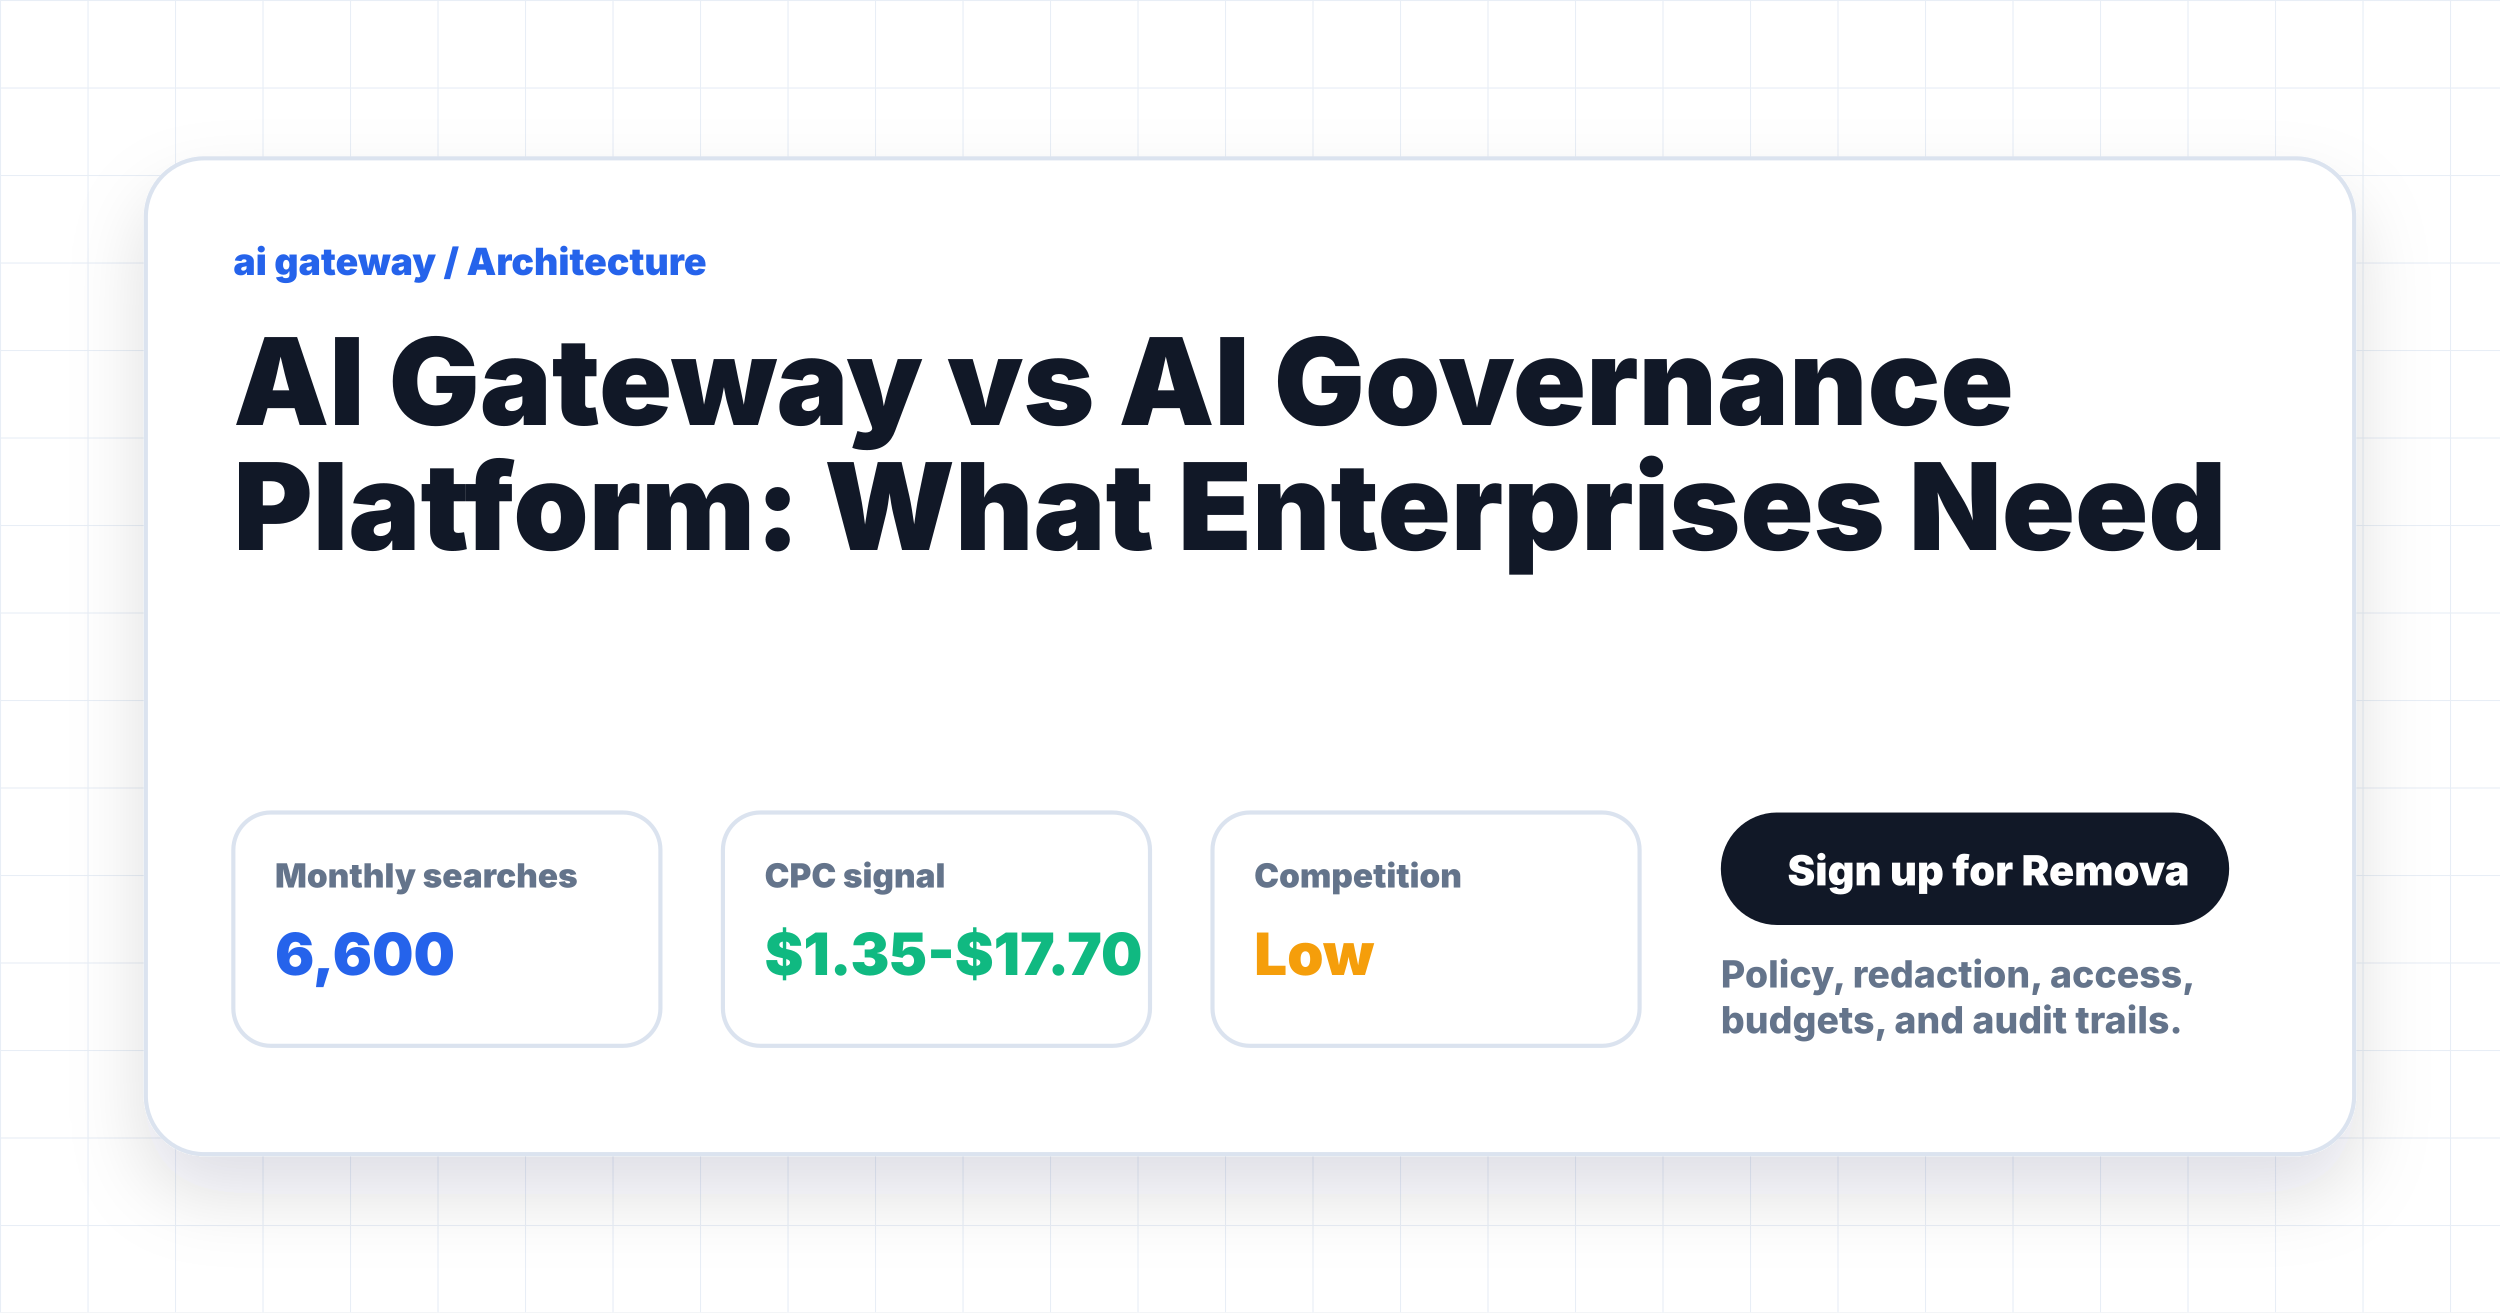
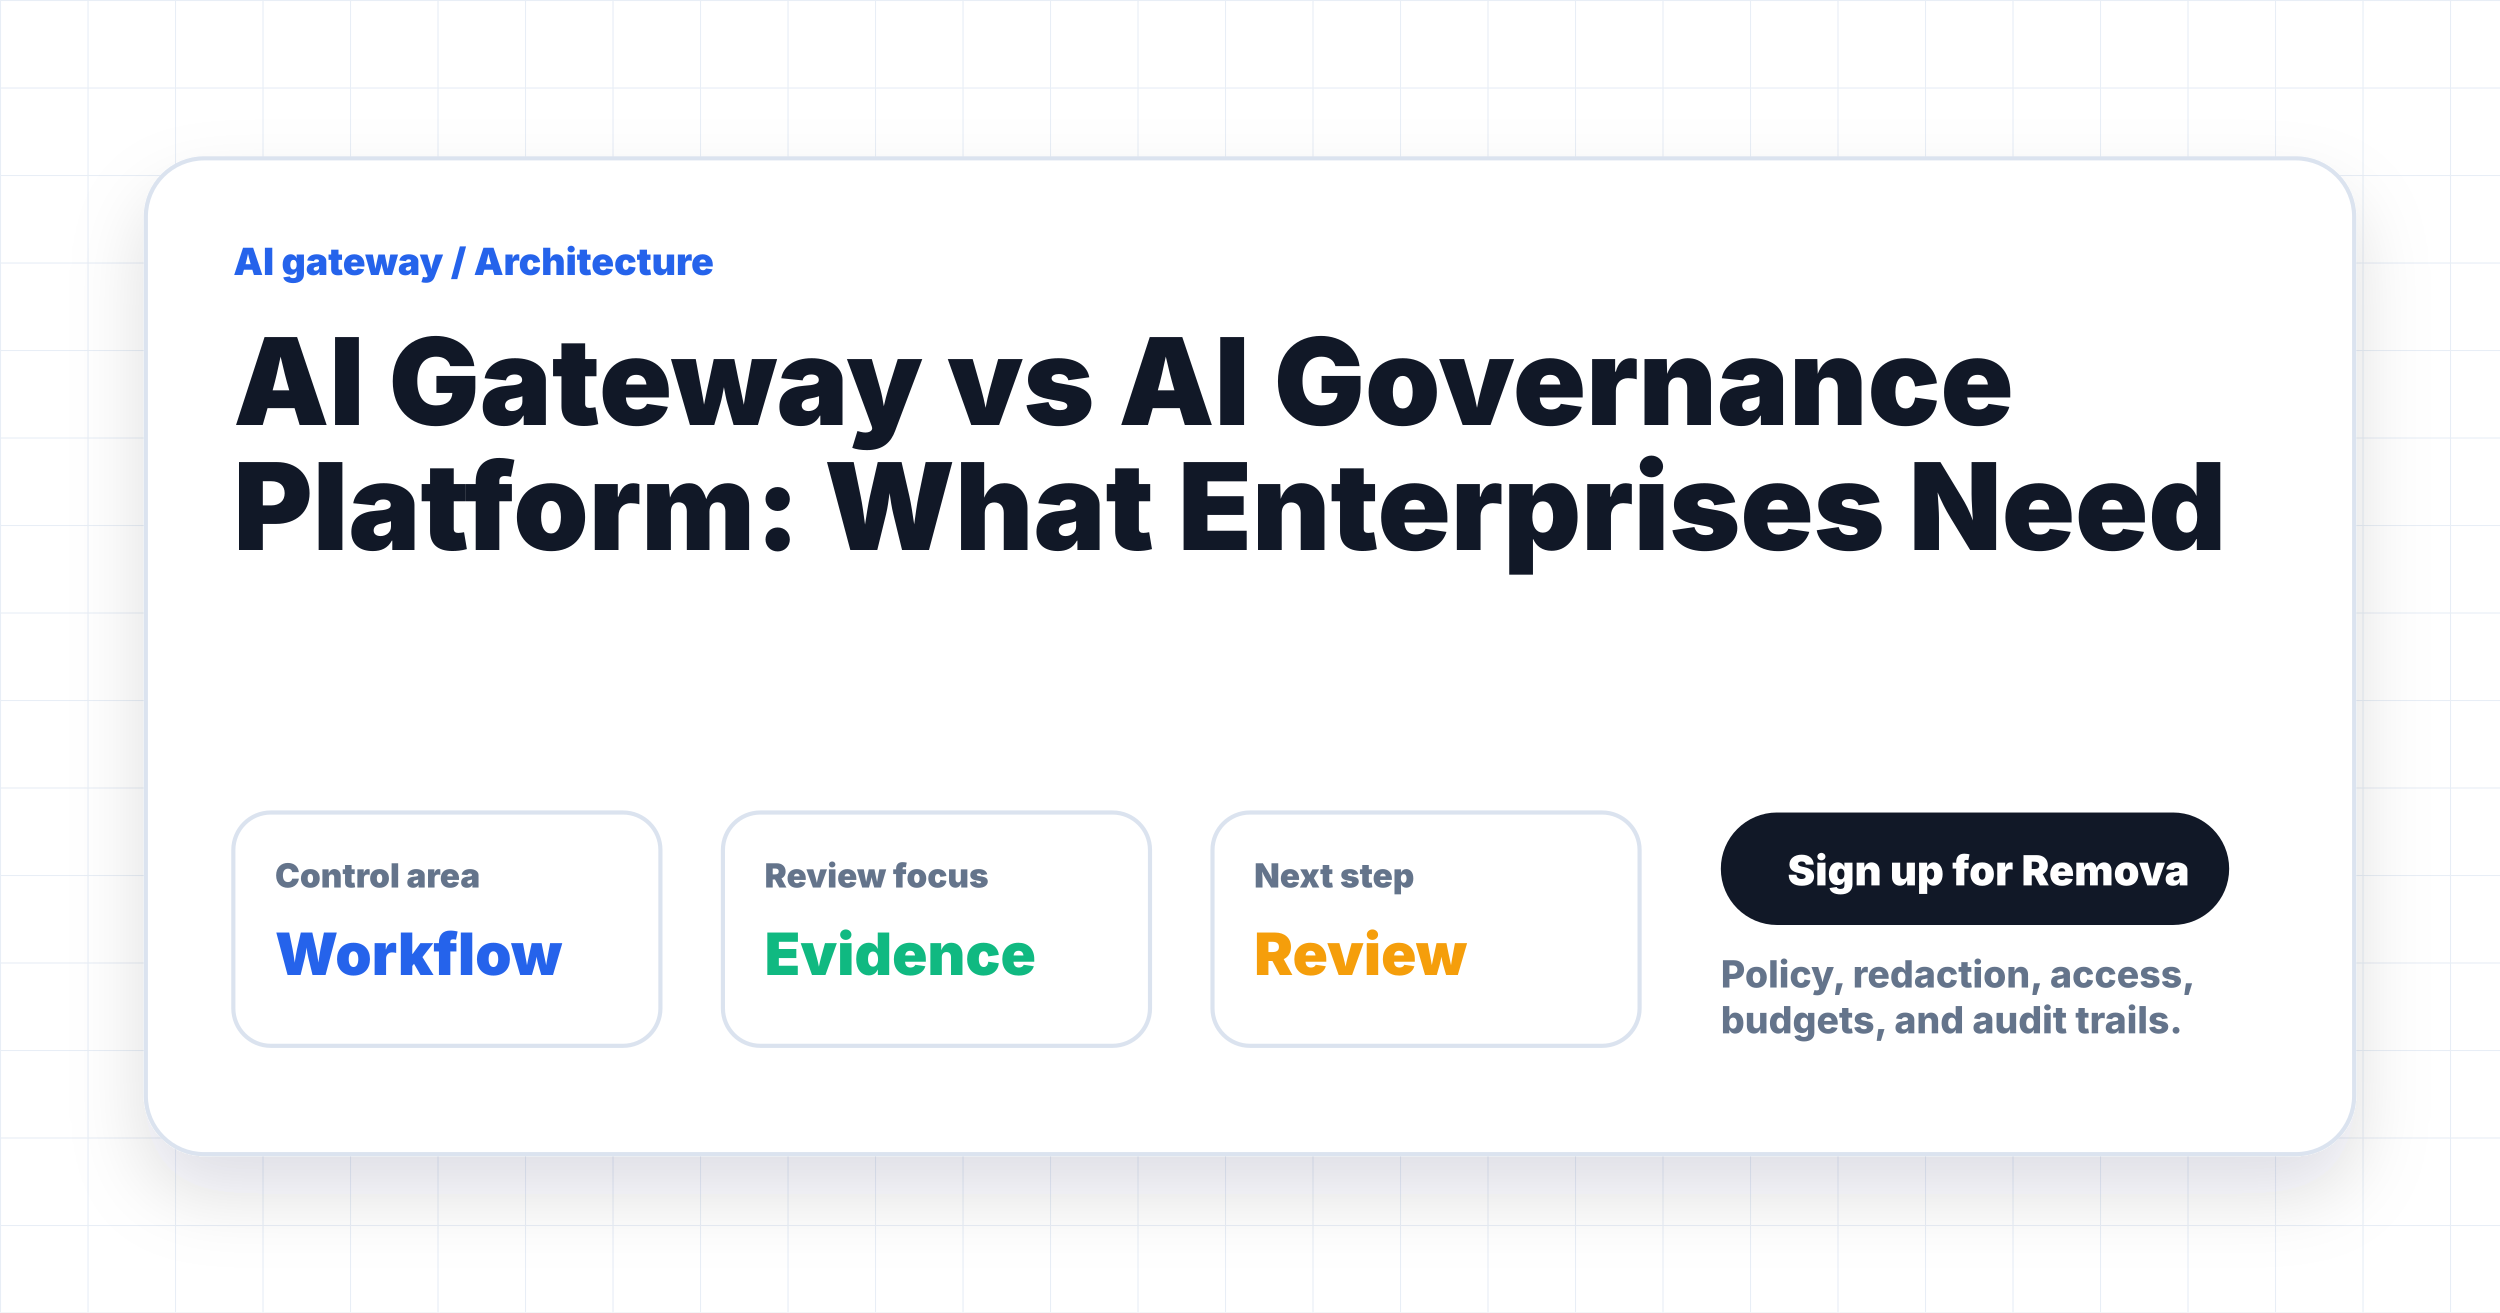
<svg xmlns="http://www.w3.org/2000/svg" width="1200" height="630" viewBox="0 0 1200 630" role="img" aria-label="AI Gateway vs AI Governance Platform: What Enterprises Need">
  <style>
            .eyebrow { font: 900 18px Inter, Arial, sans-serif; letter-spacing: 0; text-transform: uppercase; fill: #2563eb; }
            .title { font: 950 58px Inter, Arial, sans-serif; letter-spacing: 0; fill: #111827; }
            .subtitle { font: 800 24px Inter, Arial, sans-serif; fill: #334155; }
            .body { font: 700 22px Inter, Arial, sans-serif; fill: #475569; }
            .small { font: 800 18px Inter, Arial, sans-serif; fill: #64748b; }
            .label { font: 900 16px Inter, Arial, sans-serif; fill: #64748b; }
            .metric { font: 950 28px Inter, Arial, sans-serif; }
            .node { font: 950 23px Inter, Arial, sans-serif; fill: #111827; }
            .check { font: 800 18px Inter, Arial, sans-serif; fill: #334155; }
        </style>
  <defs>
    <pattern id="grid" width="42" height="42" patternUnits="userSpaceOnUse">
      <path d="M 42 0 L 0 0 0 42" fill="none" stroke="#e8eef6" stroke-width="1" />
    </pattern>
    <filter id="shadow" x="-20%" y="-20%" width="140%" height="150%">
      <feDropShadow dx="0" dy="18" stdDeviation="18" flood-color="#0f172a" flood-opacity="0.13" />
    </filter>
  </defs>
  <rect width="1200" height="630" fill="#ffffff" />
  <rect width="1200" height="630" fill="url(#grid)" />
  <rect x="70" y="76" width="1060" height="478" rx="28" fill="#ffffff" stroke="#dbe3ef" stroke-width="2" filter="url(#shadow)" />
-   <text class="eyebrow" x="112" y="132">ai gateway / Architecture</text>
+   <text class="eyebrow" x="112" y="132">AI gateway / Architecture</text>
  <text class="title" x="112" y="204">
    <tspan x="112" dy="0">AI Gateway vs AI Governance</tspan>
    <tspan x="112" dy="60">Platform: What Enterprises Need</tspan>
  </text>
  <rect x="112" y="390" width="205" height="112" rx="18" fill="#ffffff" stroke="#dbe3ef" stroke-width="2" />
-   <text class="label" x="132" y="426">Monthly searches</text>
-   <text class="metric" x="132" y="468" fill="#2563eb">6,600</text>
+   <text class="label" x="132" y="426">Control area</text>
+   <text class="metric" x="132" y="468" fill="#2563eb">Workflow</text>
  <rect x="347" y="390" width="205" height="112" rx="18" fill="#ffffff" stroke="#dbe3ef" stroke-width="2" />
-   <text class="label" x="367" y="426">CPC signal</text>
-   <text class="metric" x="367" y="468" fill="#10b981">$1.35-$17.70</text>
+   <text class="label" x="367" y="426">Review focus</text>
+   <text class="metric" x="367" y="468" fill="#10b981">Evidence</text>
  <rect x="582" y="390" width="205" height="112" rx="18" fill="#ffffff" stroke="#dbe3ef" stroke-width="2" />
-   <text class="label" x="602" y="426">Competition</text>
-   <text class="metric" x="602" y="468" fill="#f59e0b">Low</text>
+   <text class="label" x="602" y="426">Next step</text>
+   <text class="metric" x="602" y="468" fill="#f59e0b">Review</text>
  <rect x="826" y="390" width="244" height="54" rx="27" fill="#111827" />
  <text x="858" y="425" style="font: 950 20px Inter, Arial, sans-serif; fill: #ffffff;">Sign up for Remova</text>
  <text class="small" x="826" y="474">
    <tspan x="826" dy="0">Policy, redaction, access,</tspan>
    <tspan x="826" dy="22">budgets, and audit trails.</tspan>
  </text>
</svg>
